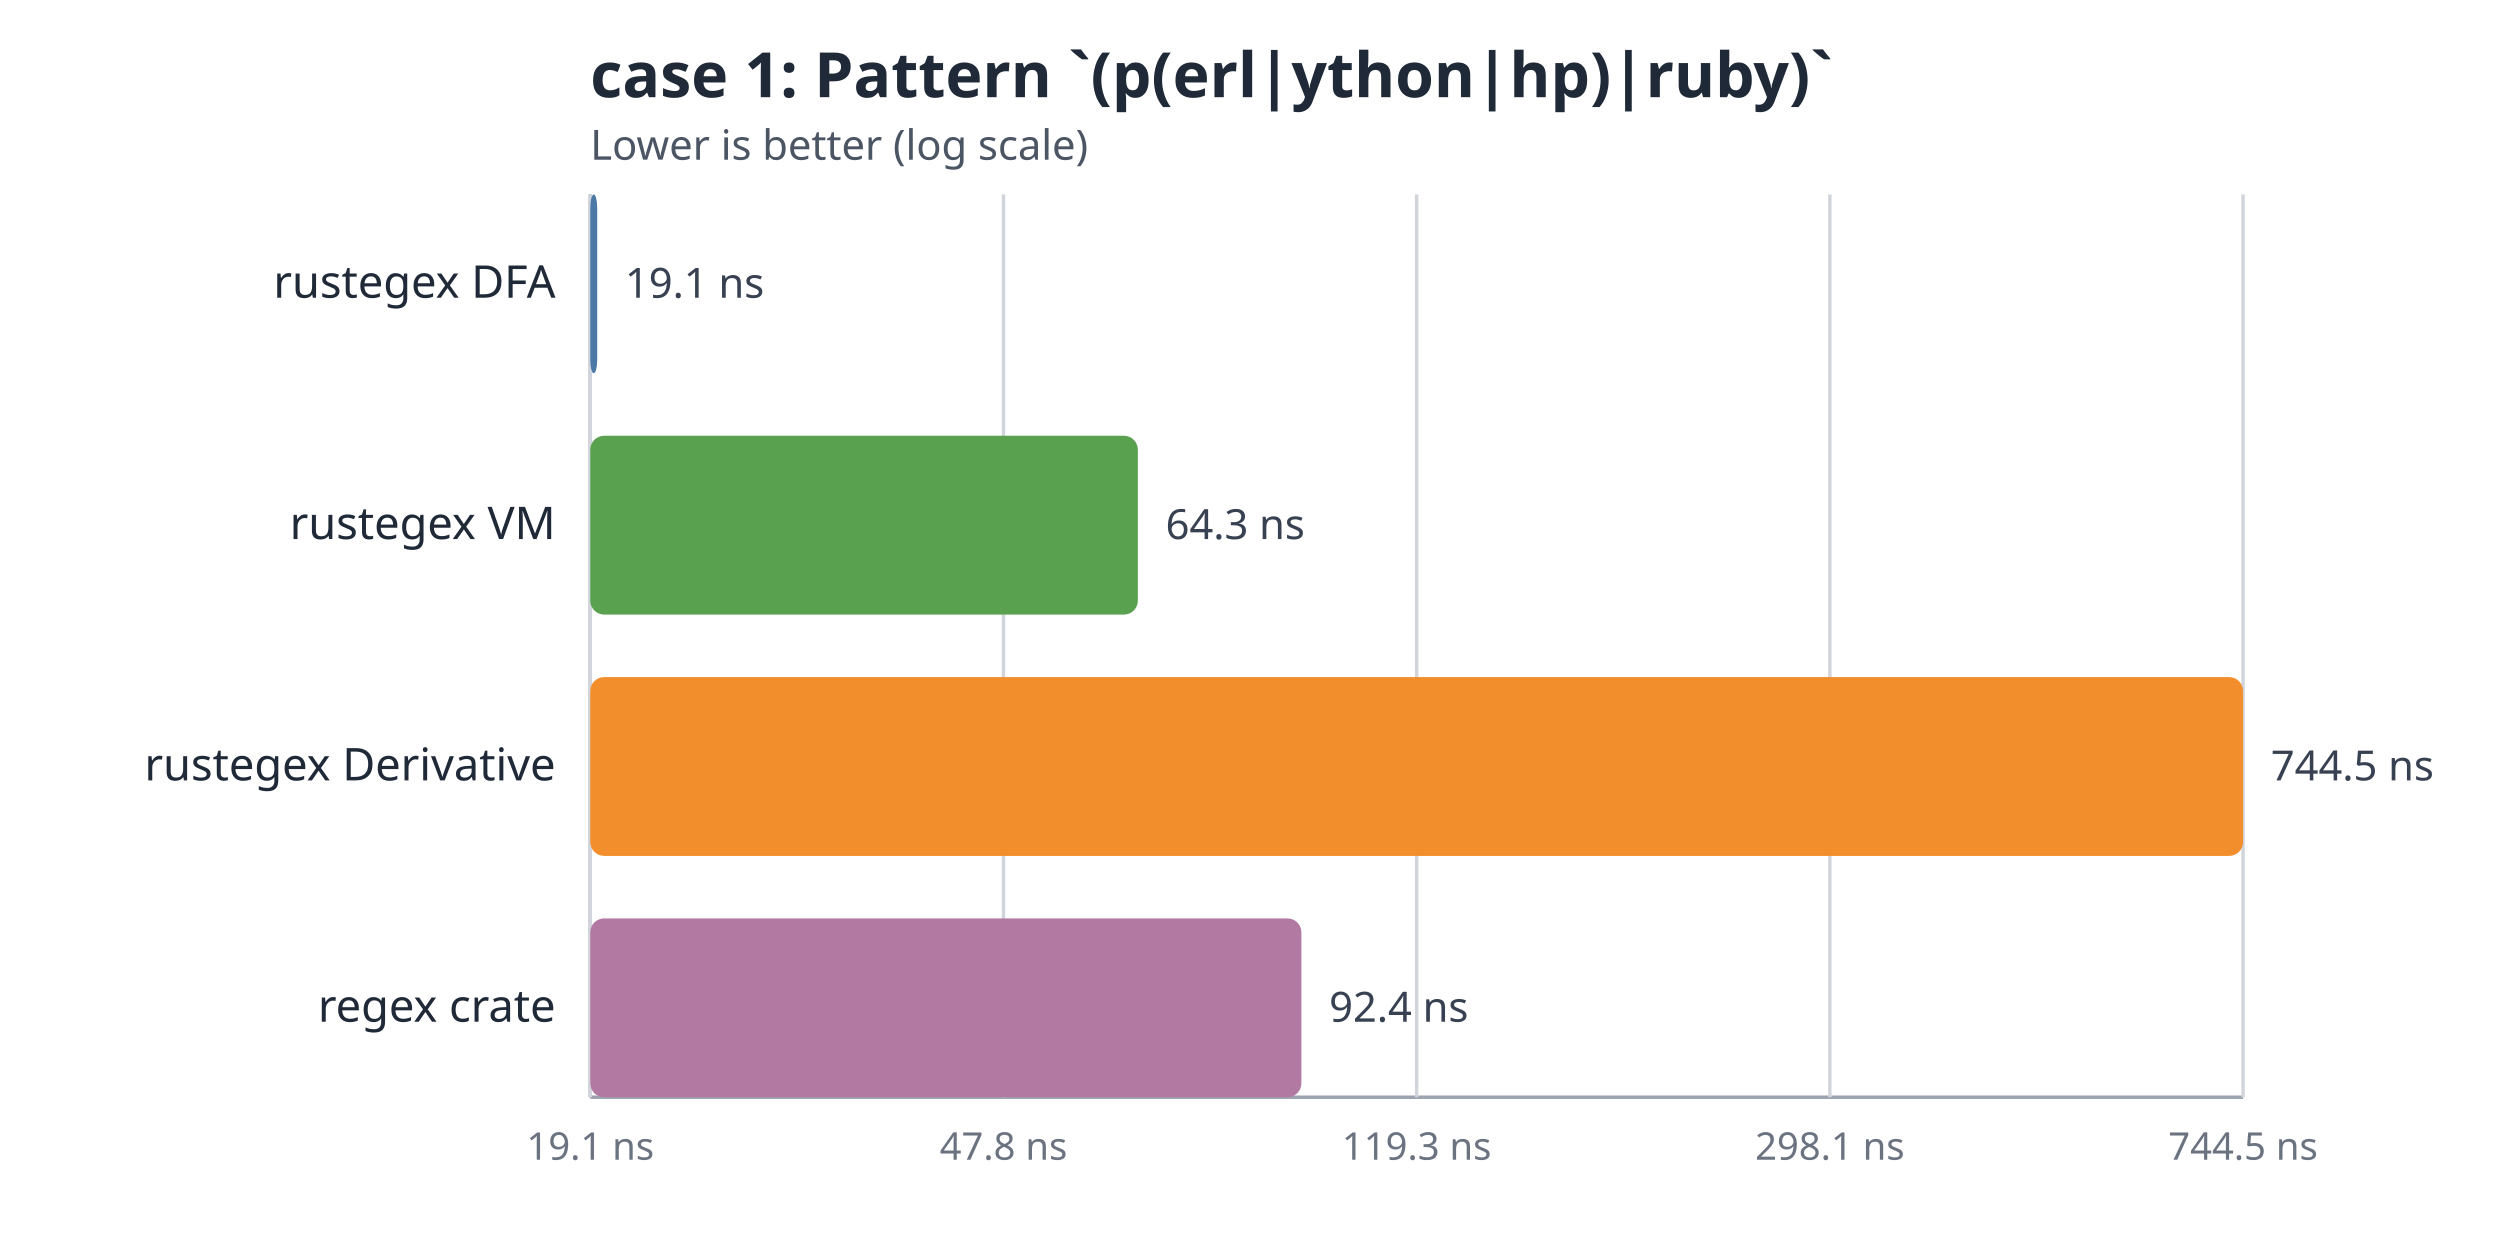
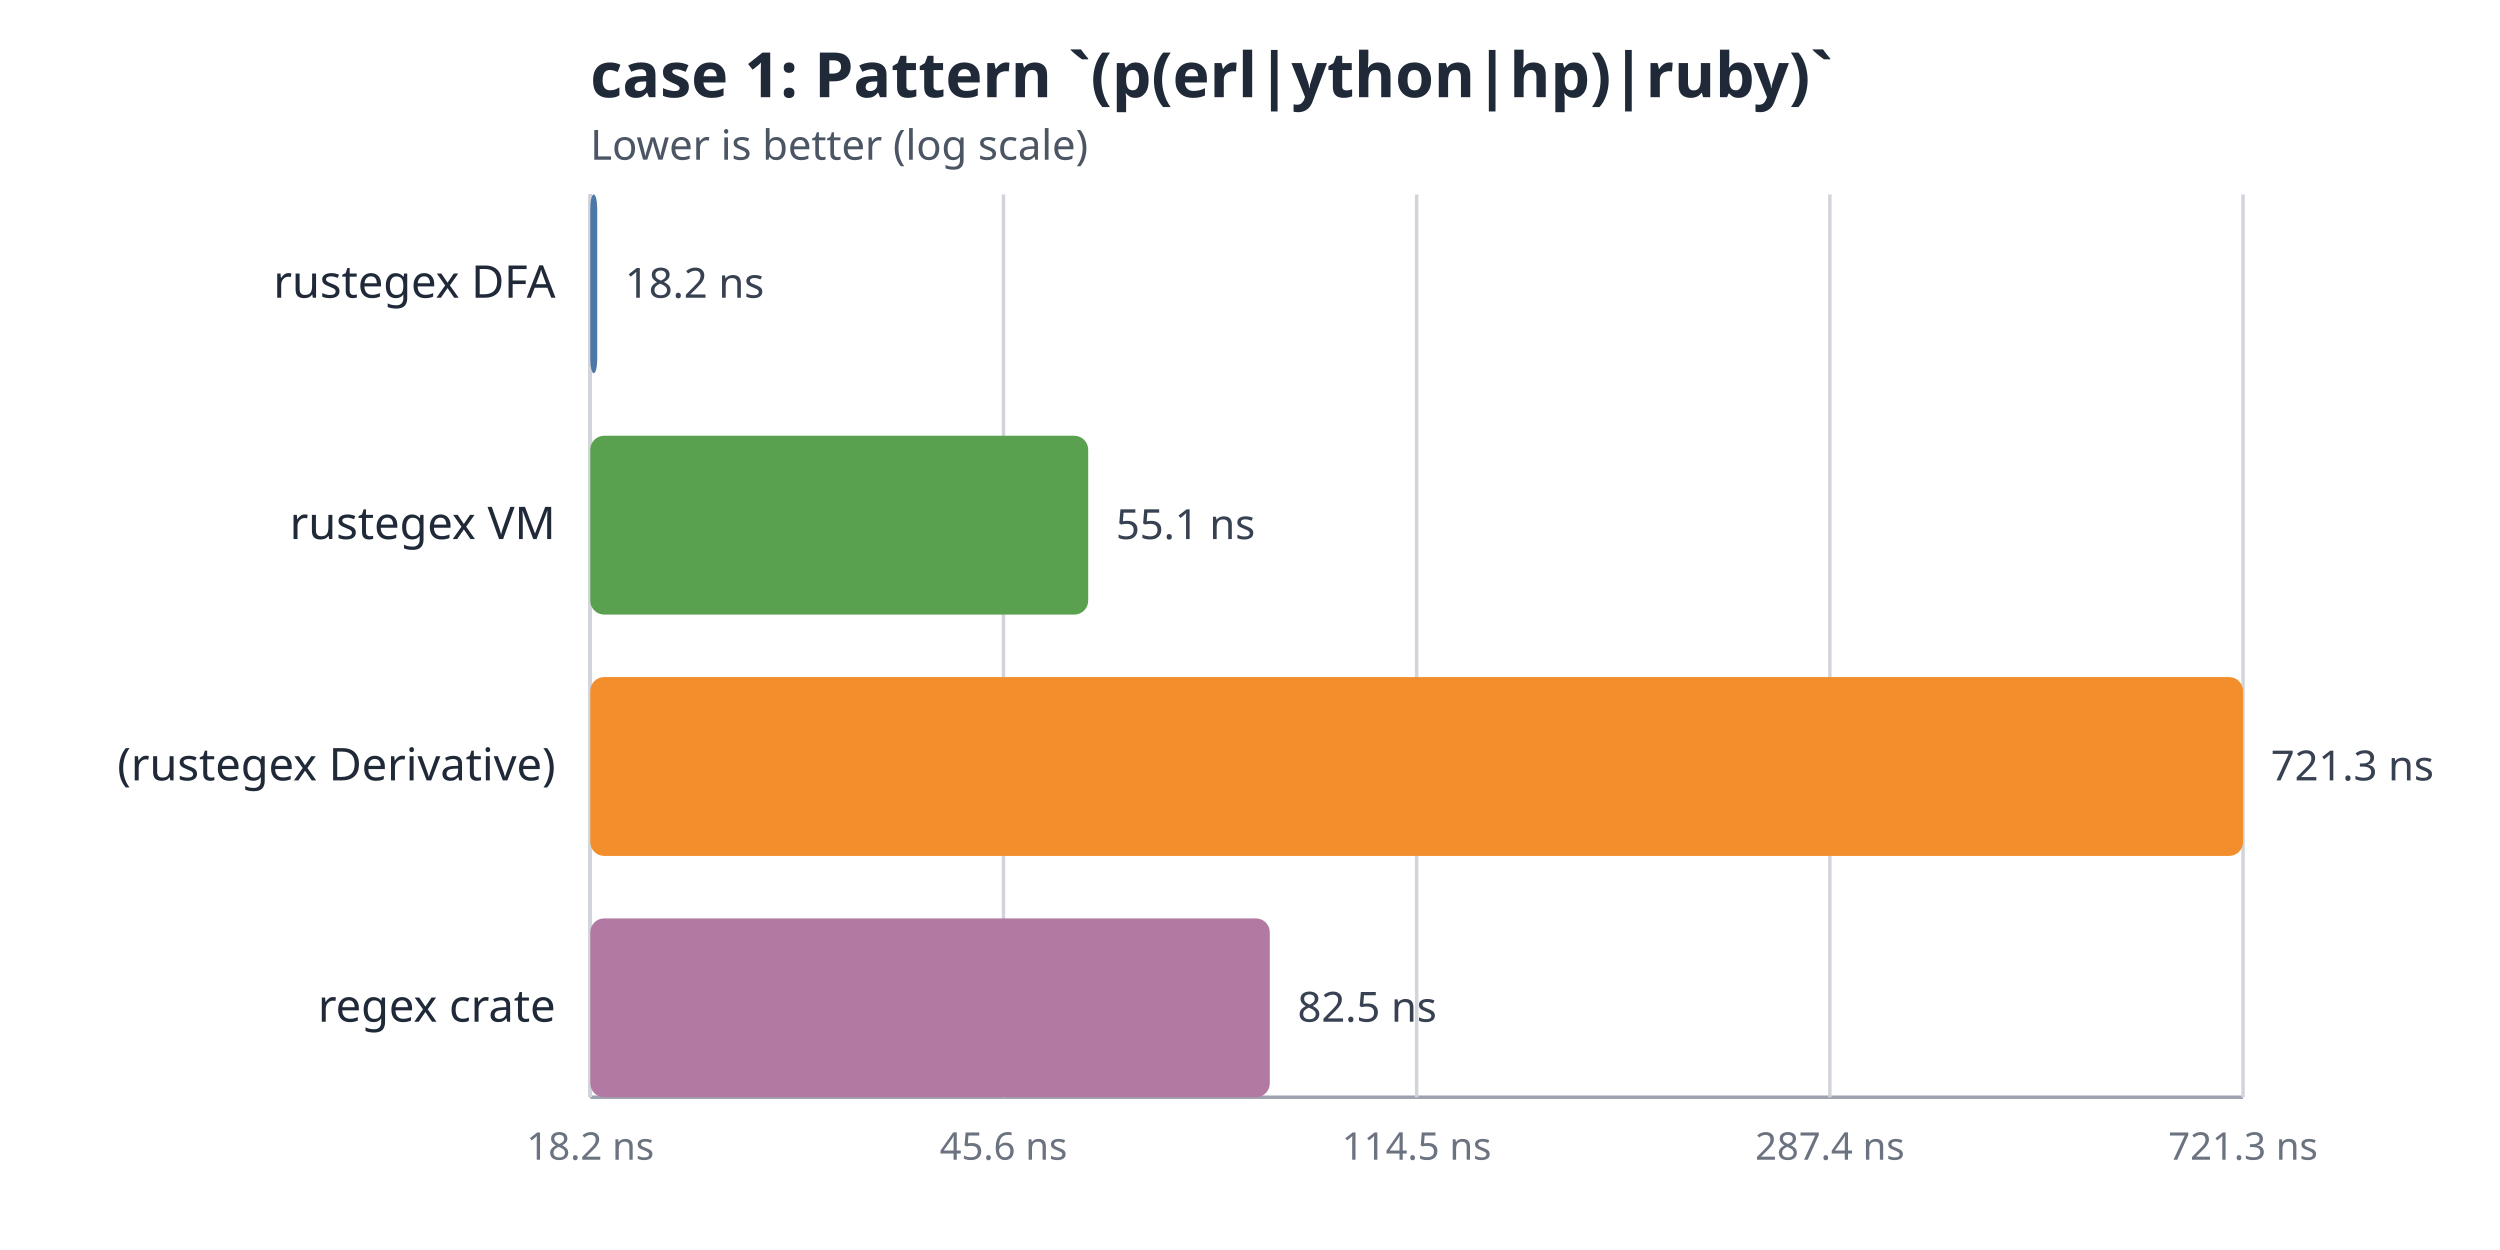
<svg xmlns="http://www.w3.org/2000/svg" width="720" height="360" viewBox="0 0 720 360">
  <rect width="100%" height="100%" fill="#ffffff" />
  <style>text { font-family: ui-sans-serif, system-ui, sans-serif; fill: #1f2937; }.title { font-size: 18px; font-weight: 700; }.subtitle { font-size: 12px; fill: #4b5563; }.label { font-size: 13px; }.value { font-size: 12px; fill: #374151; }.axis { stroke: #9ca3af; stroke-width: 1; }.tick { stroke: #d1d5db; stroke-width: 1; }.tick-label { font-size: 11px; fill: #6b7280; }</style>
  <text class="title" x="170" y="28">case 1: Pattern `(p(erl|ython|hp)|ruby)`</text>
  <text class="subtitle" x="170" y="46">Lower is better (log scale)</text>
  <line class="axis" x1="170" y1="316" x2="646" y2="316" />
  <line class="axis" x1="170" y1="56" x2="170" y2="316" />
  <line class="tick" x1="170.0" y1="56" x2="170.0" y2="316" />
-   <text class="tick-label" x="170.0" y="334" text-anchor="middle">19.1 ns</text>
+   <text class="tick-label" x="170.0" y="334" text-anchor="middle">18.2 ns</text>
  <line class="tick" x1="289.0" y1="56" x2="289.0" y2="316" />
-   <text class="tick-label" x="289.0" y="334" text-anchor="middle">47.8 ns</text>
+   <text class="tick-label" x="289.0" y="334" text-anchor="middle">45.6 ns</text>
  <line class="tick" x1="408.0" y1="56" x2="408.0" y2="316" />
-   <text class="tick-label" x="408.0" y="334" text-anchor="middle">119.3 ns</text>
+   <text class="tick-label" x="408.0" y="334" text-anchor="middle">114.5 ns</text>
  <line class="tick" x1="527.0" y1="56" x2="527.0" y2="316" />
-   <text class="tick-label" x="527.0" y="334" text-anchor="middle">298.1 ns</text>
+   <text class="tick-label" x="527.0" y="334" text-anchor="middle">287.4 ns</text>
  <line class="tick" x1="646.0" y1="56" x2="646.0" y2="316" />
-   <text class="tick-label" x="646.0" y="334" text-anchor="middle">744.5 ns</text>
+   <text class="tick-label" x="646.0" y="334" text-anchor="middle">721.3 ns</text>
  <rect x="170.0" y="56.0" width="2.0" height="51.5" fill="#4c78a8" rx="4" />
  <text class="label" x="160" y="85.75" text-anchor="end">rustegex DFA</text>
-   <text class="value" x="180.0" y="85.75">19.1 ns</text>
-   <rect x="170.0" y="125.5" width="157.7" height="51.5" fill="#59a14f" rx="4" />
+   <text class="value" x="180.0" y="85.75">18.2 ns</text>
+   <rect x="170.0" y="125.5" width="143.4" height="51.5" fill="#59a14f" rx="4" />
  <text class="label" x="160" y="155.25" text-anchor="end">rustegex VM</text>
-   <text class="value" x="335.7" y="155.25">64.3 ns</text>
+   <text class="value" x="321.4" y="155.25">55.1 ns</text>
  <rect x="170.0" y="195.0" width="476.0" height="51.5" fill="#f28e2b" rx="4" />
-   <text class="label" x="160" y="224.75" text-anchor="end">rustegex Derivative</text>
-   <text class="value" x="654.0" y="224.75">744.5 ns</text>
-   <rect x="170.0" y="264.5" width="204.8" height="51.5" fill="#b279a2" rx="4" />
+   <text class="label" x="160" y="224.75" text-anchor="end">(rustegex Derivative)</text>
+   <text class="value" x="654.0" y="224.75">721.3 ns</text>
+   <rect x="170.0" y="264.5" width="195.7" height="51.5" fill="#b279a2" rx="4" />
  <text class="label" x="160" y="294.25" text-anchor="end">regex crate</text>
-   <text class="value" x="382.8" y="294.25">92.4 ns</text>
+   <text class="value" x="373.7" y="294.25">82.5 ns</text>
</svg>
